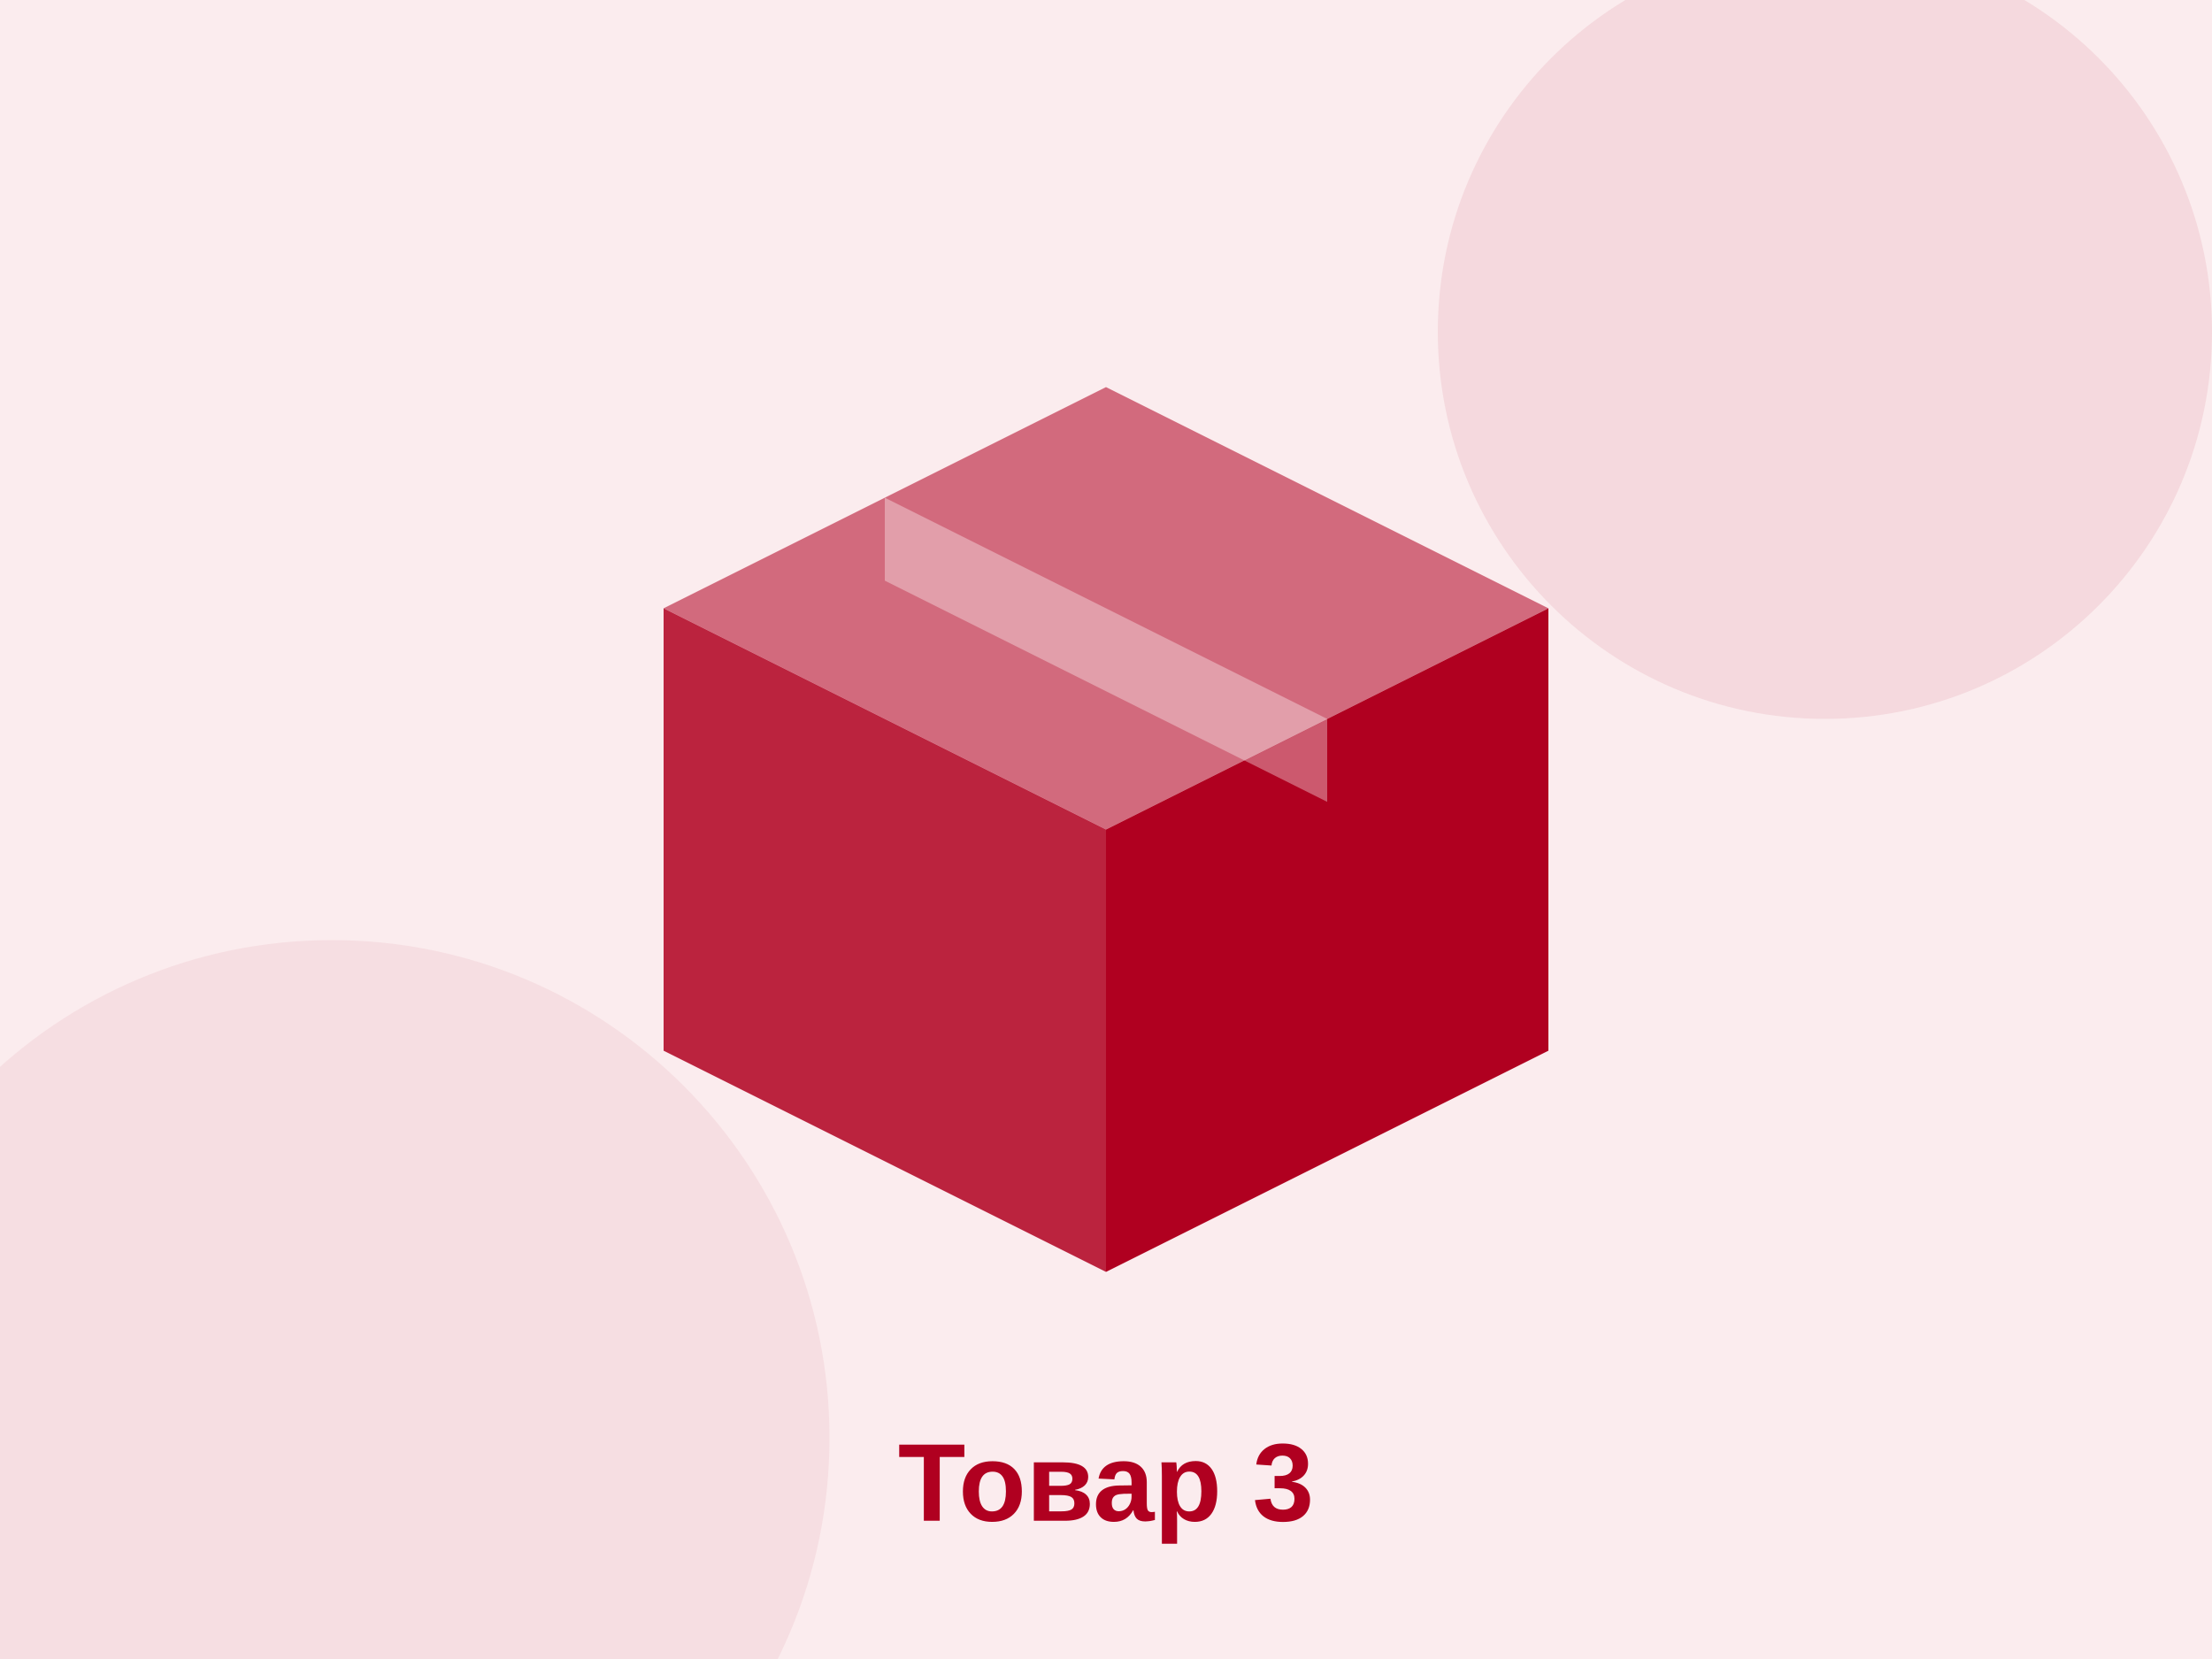
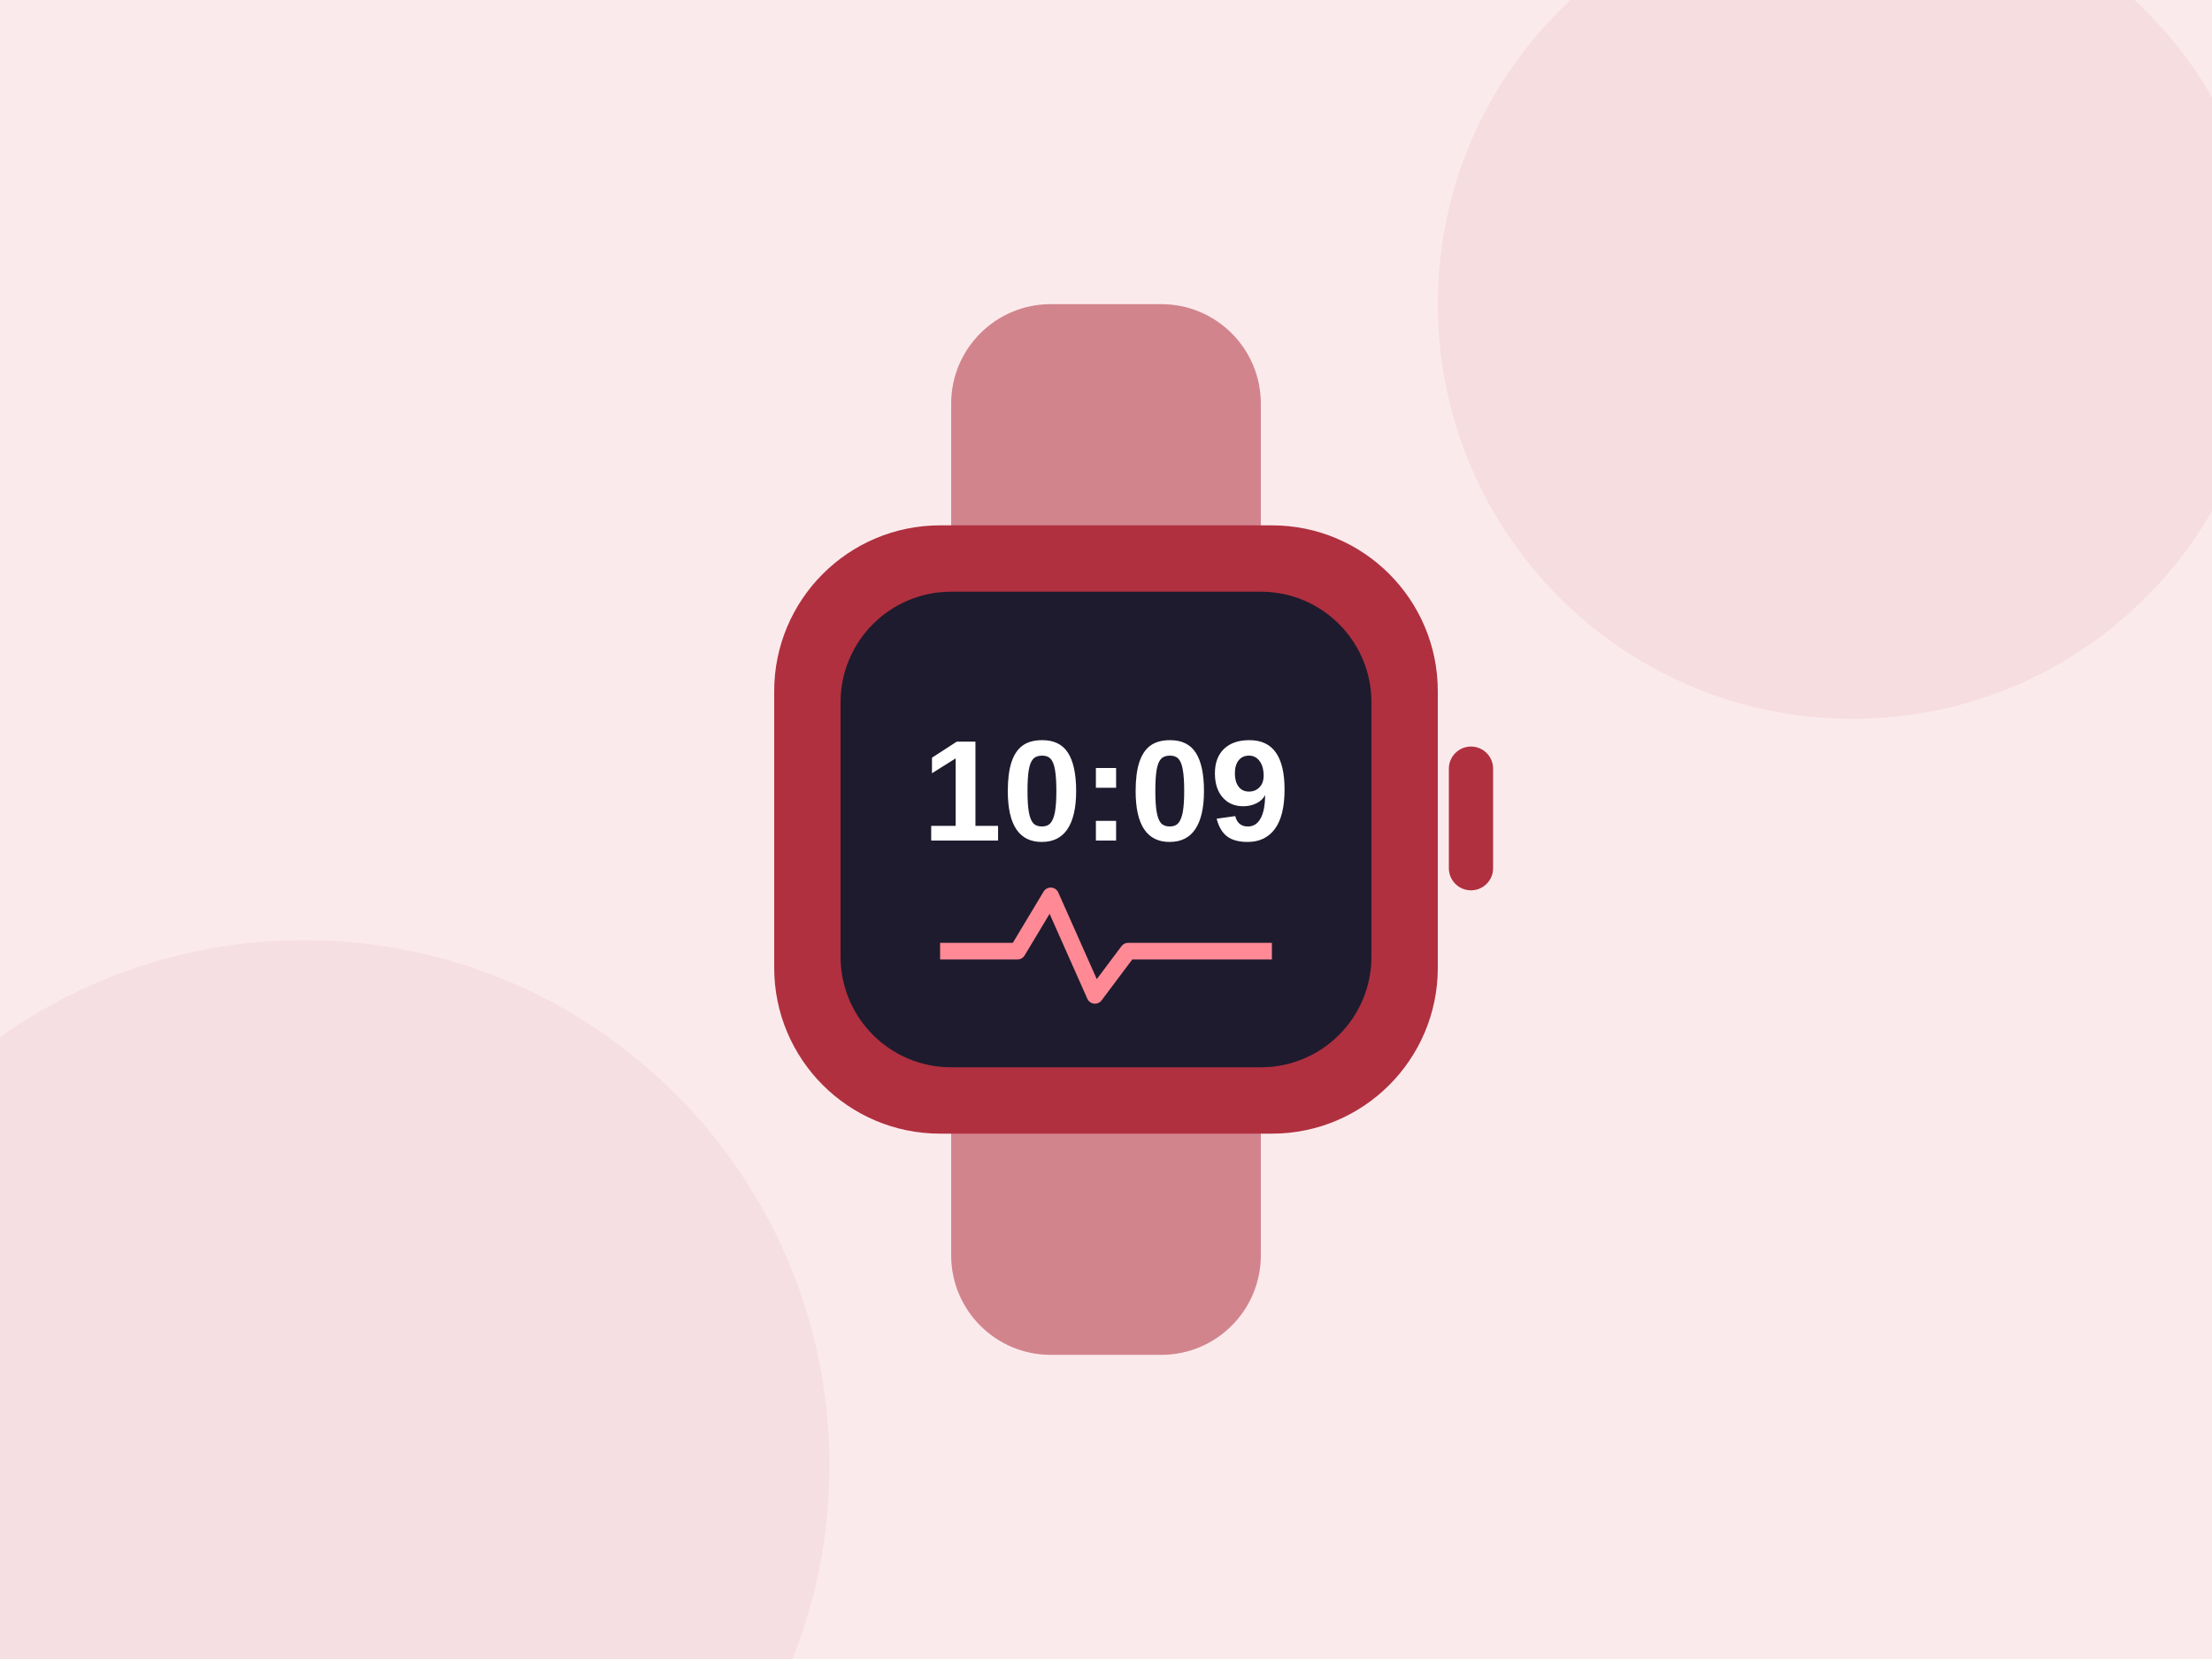
<svg xmlns="http://www.w3.org/2000/svg" width="400" height="300" viewBox="0 0 400 300">
-   <rect width="400" height="300" fill="#fbecee" />
-   <circle cx="330" cy="60" r="70" fill="#b00020" opacity="0.08" />
-   <circle cx="60" cy="260" r="90" fill="#b00020" opacity="0.06" />
-   <g transform="translate(200 145)">
-     <polygon points="0,-75 80,-35 0,5 -80,-35" fill="#b00020" opacity="0.55" />
-     <polygon points="-80,-35 0,5 0,85 -80,45" fill="#b00020" opacity="0.85" />
-     <polygon points="80,-35 0,5 0,85 80,45" fill="#b00020" />
-     <polygon points="-40,-55 40,-15 40,0 -40,-40" fill="#ffffff" opacity="0.35" />
-   </g>
-   <text x="200" y="275" text-anchor="middle" font-family="Arial, sans-serif" font-size="20" font-weight="700" fill="#b00020">Товар 3</text>
+   <rect width="400" height="300" fill="#fbeaec" />
+   <circle cx="335" cy="55" r="75" fill="#b0303f" opacity="0.07" />
+   <circle cx="55" cy="265" r="95" fill="#b0303f" opacity="0.06" />
+   <rect x="172" y="55" width="56" height="190" rx="18" fill="#b0303f" opacity="0.55" />
+   <rect x="140" y="95" width="120" height="110" rx="30" fill="#b0303f" />
+   <rect x="152" y="107" width="96" height="86" rx="20" fill="#1e1b2e" />
+   <text x="200" y="152" text-anchor="middle" font-family="Arial, sans-serif" font-size="26" font-weight="700" fill="#ffffff">10:09</text>
+   <path d="M170 172 h14 l6 -10 l8 18 l6 -8 h26" fill="none" stroke="#ff8a95" stroke-width="3" stroke-linejoin="round" />
+   <rect x="262" y="135" width="8" height="26" rx="4" fill="#b0303f" />
</svg>
